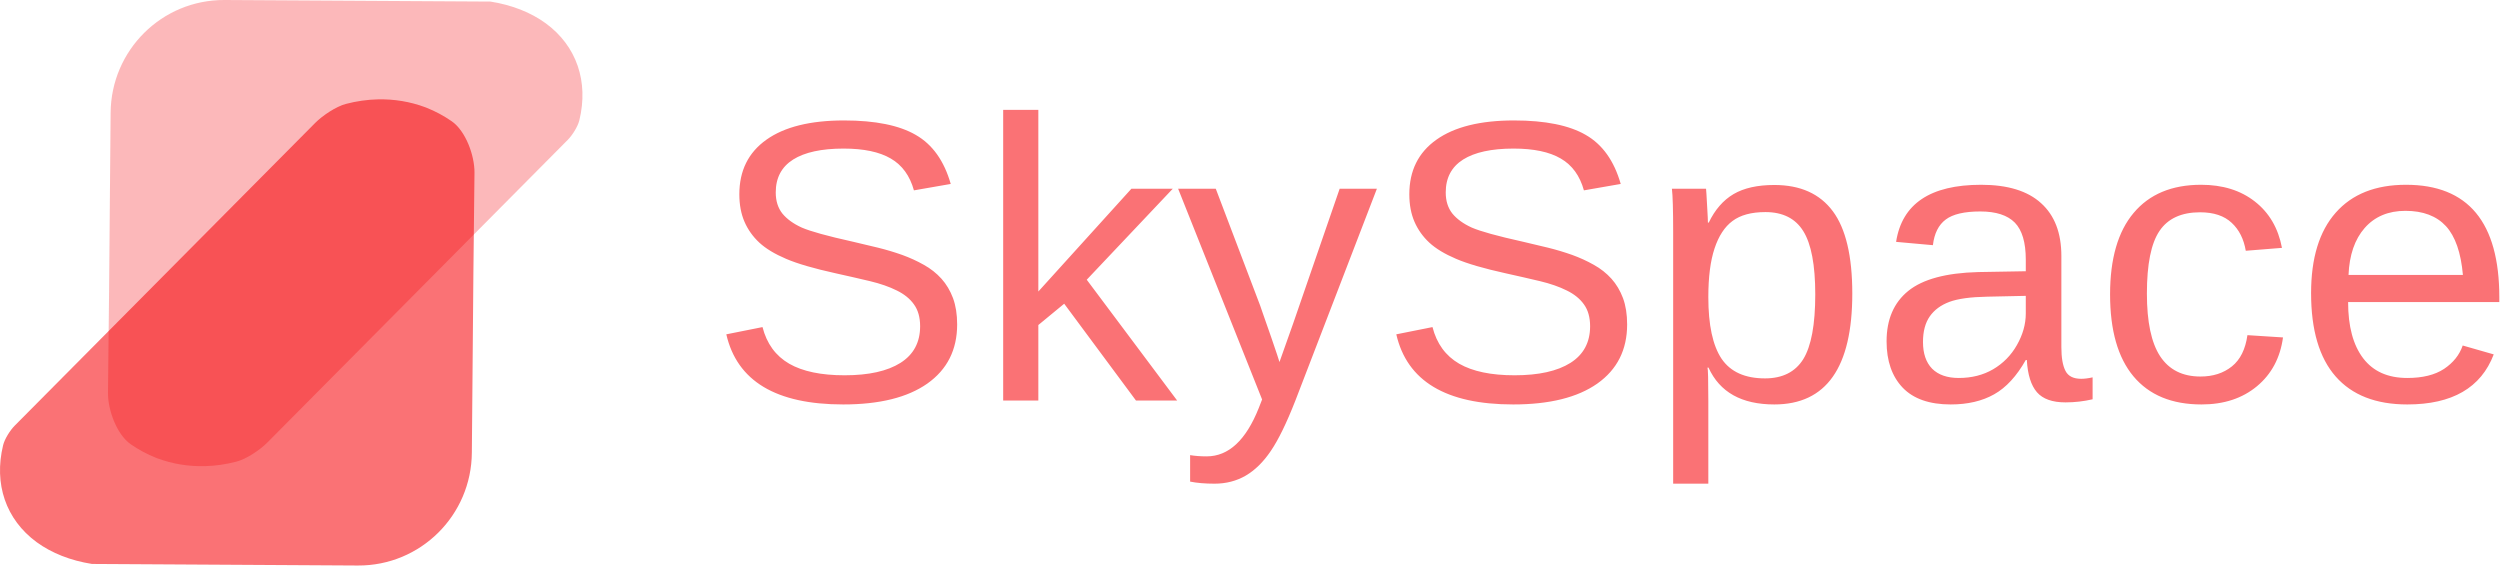
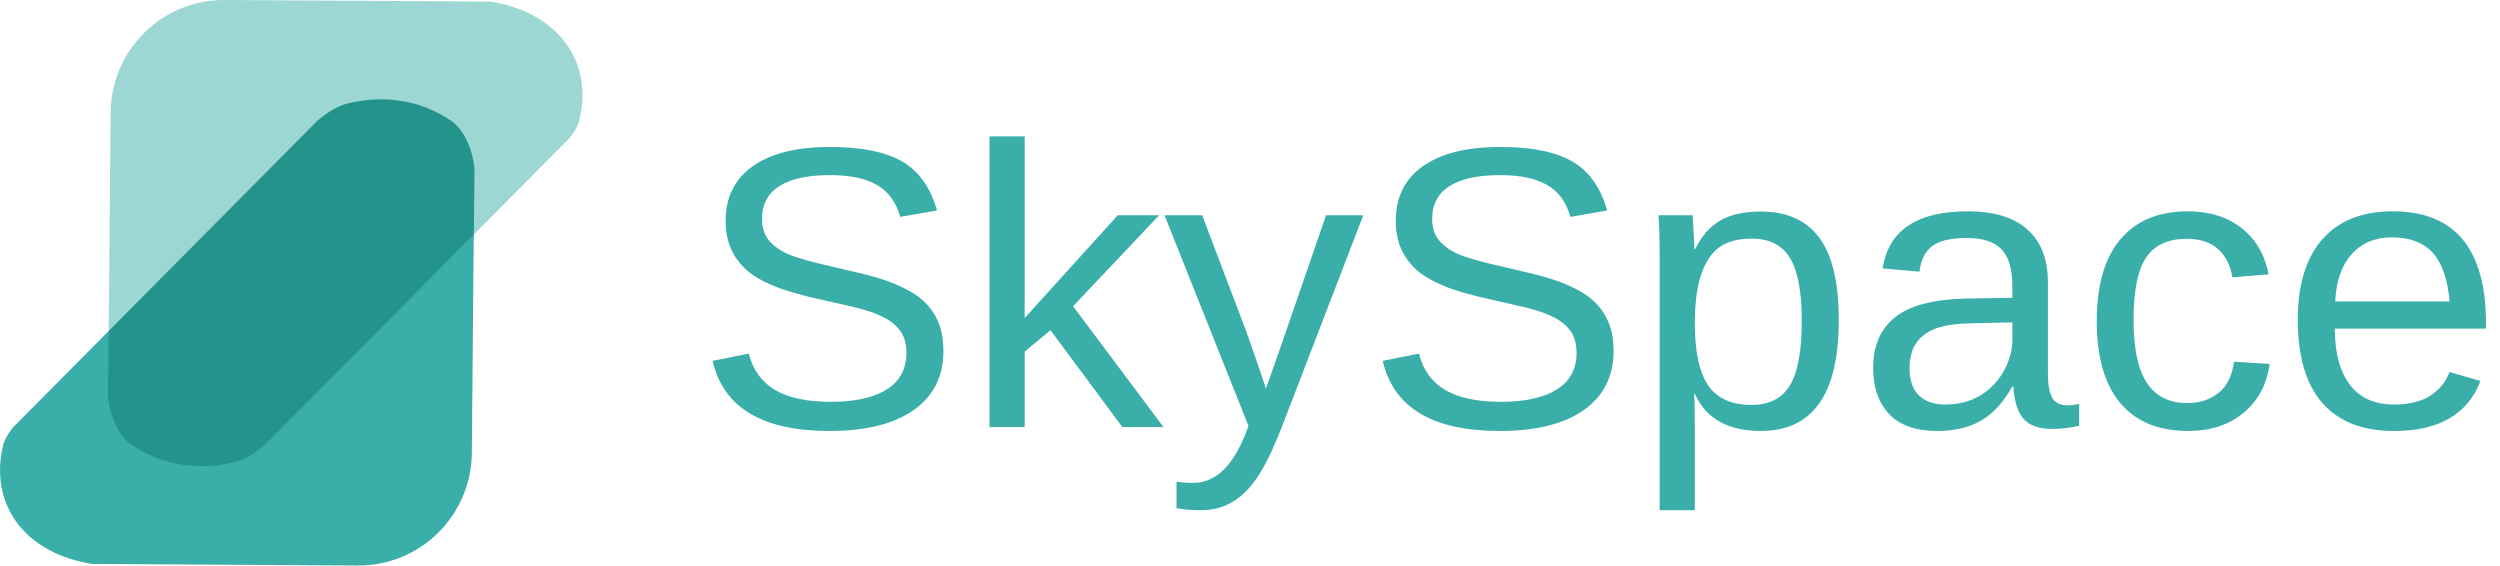
<svg xmlns="http://www.w3.org/2000/svg" width="188.845mm" height="42.718mm" viewBox="0 0 188.845 42.718" version="1.1" id="svg1">
  <g id="layer1" transform="translate(216.7583,-46.54232)">
-     <text style="fill: rgb(250, 114, 117); font-family: Arial; font-size: 30.293px; letter-spacing: 0.037px; paint-order: markers; stroke-linecap: square; stroke-linejoin: bevel; stroke-width: 0.11px; text-anchor: end; word-spacing: -0.055px; white-space: pre;" id="text9" x="-26.619" y="76.799">SkySpace</text>
+     <text style="fill: rgb(58, 175, 169); font-family: Arial; font-size: 30.3px; letter-spacing: 0.037px; paint-order: markers; stroke-linecap: square; stroke-linejoin: bevel; stroke-width: 0.11px; text-anchor: end; word-spacing: -0.055px; white-space: pre;" id="text9" x="-27.619" y="78.799">SkySpace</text>
    <g id="g13">
-       <path d="m 122.366,128.717 c -0.8,0.018 -1.608,0.133 -2.412,0.343 -0.749,0.196 -1.773,0.884 -2.319,1.433 l -6.689,6.739 -8.533,8.597 -7.483,7.539 c -0.344,0.347 -0.758,1.001 -0.873,1.476 -0.709,2.918 0.203,5.607 2.527,7.317 1.138,0.831 2.567,1.394 4.186,1.65 l 4.063,0.024 16.016,0.095 c 4.745,0.028 8.591,-3.796 8.616,-8.542 0.01,-1.863 0.036,-3.916 0.051,-5.858 0.038,-5.131 0.086,-10.171 0.148,-15.261 0.016,-1.296 -0.659,-3.163 -1.721,-3.899 -0.598,-0.414 -1.238,-0.758 -1.912,-1.024 -0.024,-0.01 -0.064,-0.025 -0.088,-0.034 -1.14,-0.425 -2.348,-0.623 -3.576,-0.595 z" style="font-variation-settings: &quot;wght&quot; 500; opacity: 1; fill-opacity: 1; stroke-width: 0.446; stroke-linecap: square; stroke-linejoin: bevel; paint-order: markers; fill: rgb(250, 114, 117);" id="path9" transform="translate(-310.5805,-74.66938)" />
-       <path d="m 122.366,128.717 c -0.8,0.018 -1.608,0.133 -2.412,0.343 -0.749,0.196 -1.773,0.884 -2.319,1.433 l -6.689,6.739 -8.533,8.597 -7.483,7.539 c -0.344,0.347 -0.758,1.001 -0.873,1.476 -0.709,2.918 0.203,5.607 2.527,7.317 1.138,0.831 2.567,1.394 4.186,1.65 l 4.063,0.024 16.016,0.095 c 4.745,0.028 8.591,-3.796 8.616,-8.542 0.01,-1.863 0.036,-3.916 0.051,-5.858 0.038,-5.131 0.086,-10.171 0.148,-15.261 0.016,-1.296 -0.659,-3.163 -1.721,-3.899 -0.598,-0.414 -1.238,-0.758 -1.912,-1.024 -0.024,-0.01 -0.064,-0.025 -0.088,-0.034 -1.14,-0.425 -2.348,-0.623 -3.576,-0.595 z" style="font-variation-settings: &quot;wght&quot; 500; fill-opacity: 1; stroke-width: 0.446; stroke-linecap: square; stroke-linejoin: bevel; paint-order: markers; fill: rgb(250, 114, 117); stroke-opacity: 0.2; mix-blend-mode: multiply; opacity: 0.5;" id="path10" transform="rotate(180,-39.46877,105.236)" />
+       <path d="m 122.366,128.717 c -0.8,0.018 -1.608,0.133 -2.412,0.343 -0.749,0.196 -1.773,0.884 -2.319,1.433 l -6.689,6.739 -8.533,8.597 -7.483,7.539 c -0.344,0.347 -0.758,1.001 -0.873,1.476 -0.709,2.918 0.203,5.607 2.527,7.317 1.138,0.831 2.567,1.394 4.186,1.65 l 4.063,0.024 16.016,0.095 c 4.745,0.028 8.591,-3.796 8.616,-8.542 0.01,-1.863 0.036,-3.916 0.051,-5.858 0.038,-5.131 0.086,-10.171 0.148,-15.261 0.016,-1.296 -0.659,-3.163 -1.721,-3.899 -0.598,-0.414 -1.238,-0.758 -1.912,-1.024 -0.024,-0.01 -0.064,-0.025 -0.088,-0.034 -1.14,-0.425 -2.348,-0.623 -3.576,-0.595 z" style="font-variation-settings: &quot;wght&quot; 500; opacity: 1; fill-opacity: 1; stroke-width: 0.446; stroke-linecap: square; stroke-linejoin: bevel; paint-order: markers; fill: rgb(58, 175, 169);" id="path9" transform="translate(-310.5805,-74.66938)" />
+       <path d="m 122.366,128.717 c -0.8,0.018 -1.608,0.133 -2.412,0.343 -0.749,0.196 -1.773,0.884 -2.319,1.433 l -6.689,6.739 -8.533,8.597 -7.483,7.539 c -0.344,0.347 -0.758,1.001 -0.873,1.476 -0.709,2.918 0.203,5.607 2.527,7.317 1.138,0.831 2.567,1.394 4.186,1.65 l 4.063,0.024 16.016,0.095 c 4.745,0.028 8.591,-3.796 8.616,-8.542 0.01,-1.863 0.036,-3.916 0.051,-5.858 0.038,-5.131 0.086,-10.171 0.148,-15.261 0.016,-1.296 -0.659,-3.163 -1.721,-3.899 -0.598,-0.414 -1.238,-0.758 -1.912,-1.024 -0.024,-0.01 -0.064,-0.025 -0.088,-0.034 -1.14,-0.425 -2.348,-0.623 -3.576,-0.595 z" style="font-variation-settings: &quot;wght&quot; 500; mix-blend-mode: multiply; fill-opacity: 1; stroke-width: 0.446; stroke-linecap: square; stroke-linejoin: bevel; paint-order: markers; fill: rgb(58, 175, 169); opacity: 0.5;" id="path10" transform="rotate(180,-39.46877,105.236)" />
    </g>
-     <text style="fill: rgb(250, 114, 117); font-family: Arial, sans-serif; font-size: 28px; white-space: pre;" x="-123.443" y="124.628"> </text>
-     <text style="white-space: pre; fill: rgb(51, 51, 51); font-family: Arial, sans-serif; font-size: 28px;" x="-146.149" y="116.044"> </text>
-     <text style="white-space: pre; fill: rgb(51, 51, 51); font-family: Arial, sans-serif; font-size: 28px;" x="-186.853" y="66.479"> </text>
-     <text style="white-space: pre; fill: rgb(51, 51, 51); font-family: Arial, sans-serif; font-size: 28px;" x="-186.022" y="95.553"> </text>
  </g>
</svg>
